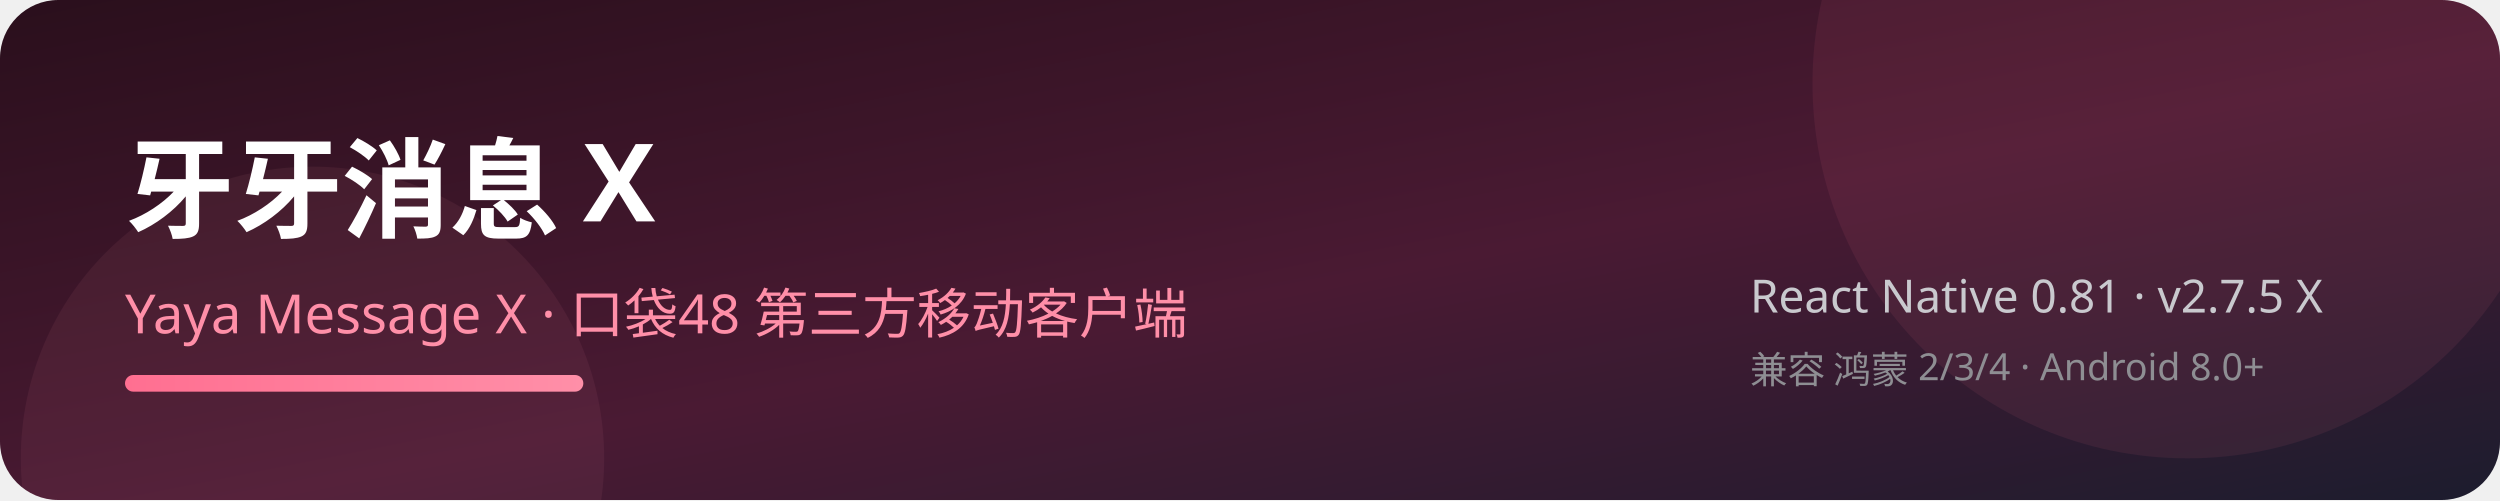
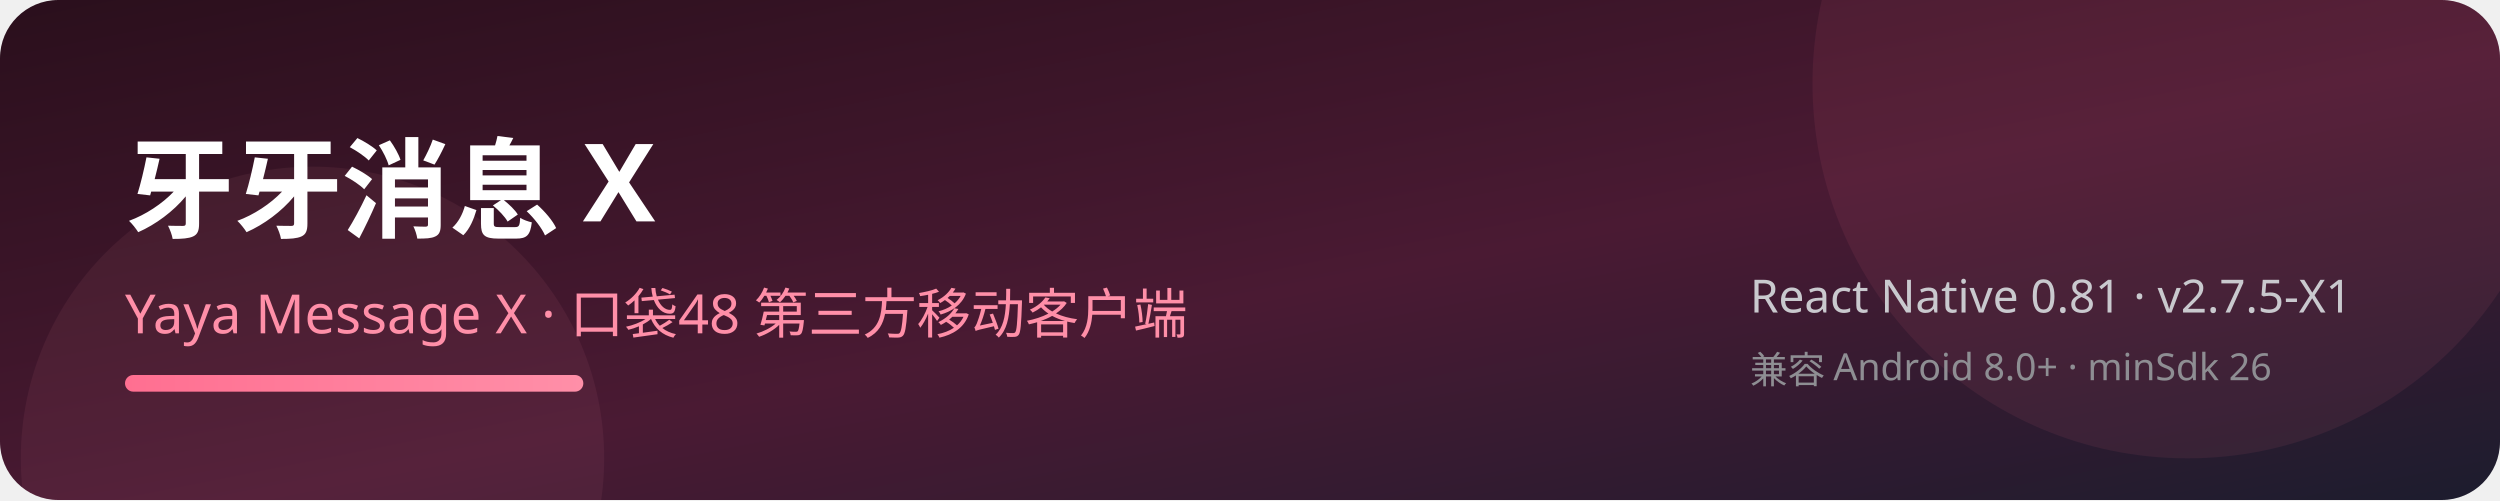
<svg xmlns="http://www.w3.org/2000/svg" width="1200" height="240" viewBox="0 0 1200 240">
  <defs>
    <linearGradient id="bg" x1="0" y1="0" x2="1" y2="1">
      <stop offset="0%" stop-color="#2a0f1c" />
      <stop offset="55%" stop-color="#4a1a33" />
      <stop offset="100%" stop-color="#1c1c2e" />
    </linearGradient>
    <linearGradient id="pink" x1="0" y1="0" x2="1" y2="0">
      <stop offset="0%" stop-color="#ff6f91" />
      <stop offset="100%" stop-color="#ff8fa8" />
    </linearGradient>
    <clipPath id="round">
      <rect width="1200" height="240" rx="28" />
    </clipPath>
  </defs>
  <g clip-path="url(#round)">
    <rect width="1200" height="240" fill="url(#bg)" />
    <circle cx="1050" cy="40" r="180" fill="#ff6f91" opacity="0.08" />
    <circle cx="150" cy="220" r="140" fill="#ff8fa8" opacity="0.07" />
    <text x="60" y="110" font-family="PingFang SC, Microsoft YaHei, sans-serif" font-size="52" font-weight="700" fill="#ffffff">牙牙消息 X</text>
    <text x="60" y="160" font-family="PingFang SC, Microsoft YaHei, sans-serif" font-size="26" fill="#ff8fa8">Yaya Message X · 口袋48 第三方移动客户端</text>
    <rect x="60" y="180" width="220" height="8" rx="4" fill="url(#pink)" />
-     <text x="840" y="150" font-family="PingFang SC, Microsoft YaHei, sans-serif" font-size="22" fill="#c9c9ce">React Native 0.81 · v2.7.5 X</text>
-     <text x="840" y="184" font-family="PingFang SC, Microsoft YaHei, sans-serif" font-size="18" fill="#8e8e93">兼容 鸿蒙 2/3/4 · Android 8.0+</text>
+     <text x="840" y="150" font-family="PingFang SC, Microsoft YaHei, sans-serif" font-size="22" fill="#c9c9ce">React Native 0.81 · v2.7.5-X1</text>
+     <text x="840" y="184" font-family="PingFang SC, Microsoft YaHei, sans-serif" font-size="18" fill="#8e8e93">兼容 Android 8.0+ · minSdk 26</text>
  </g>
</svg>
